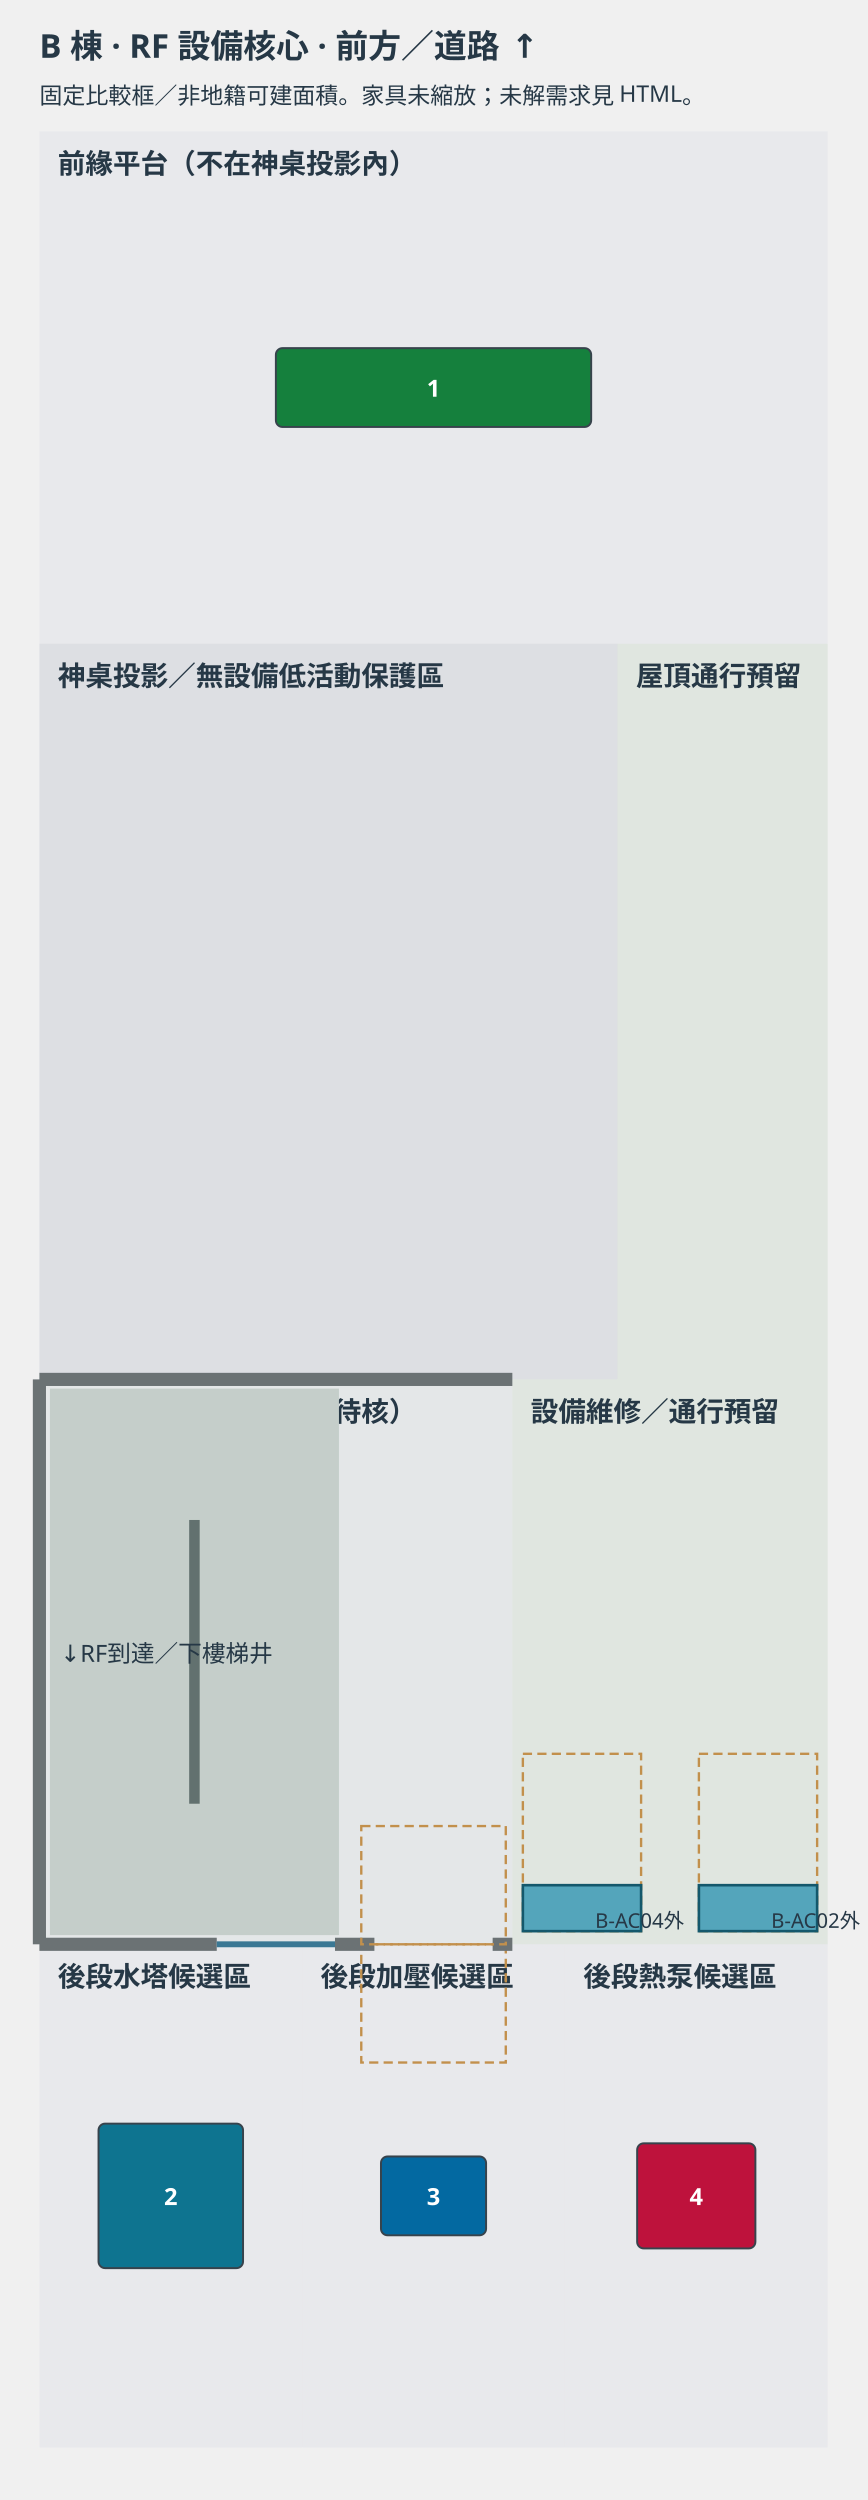
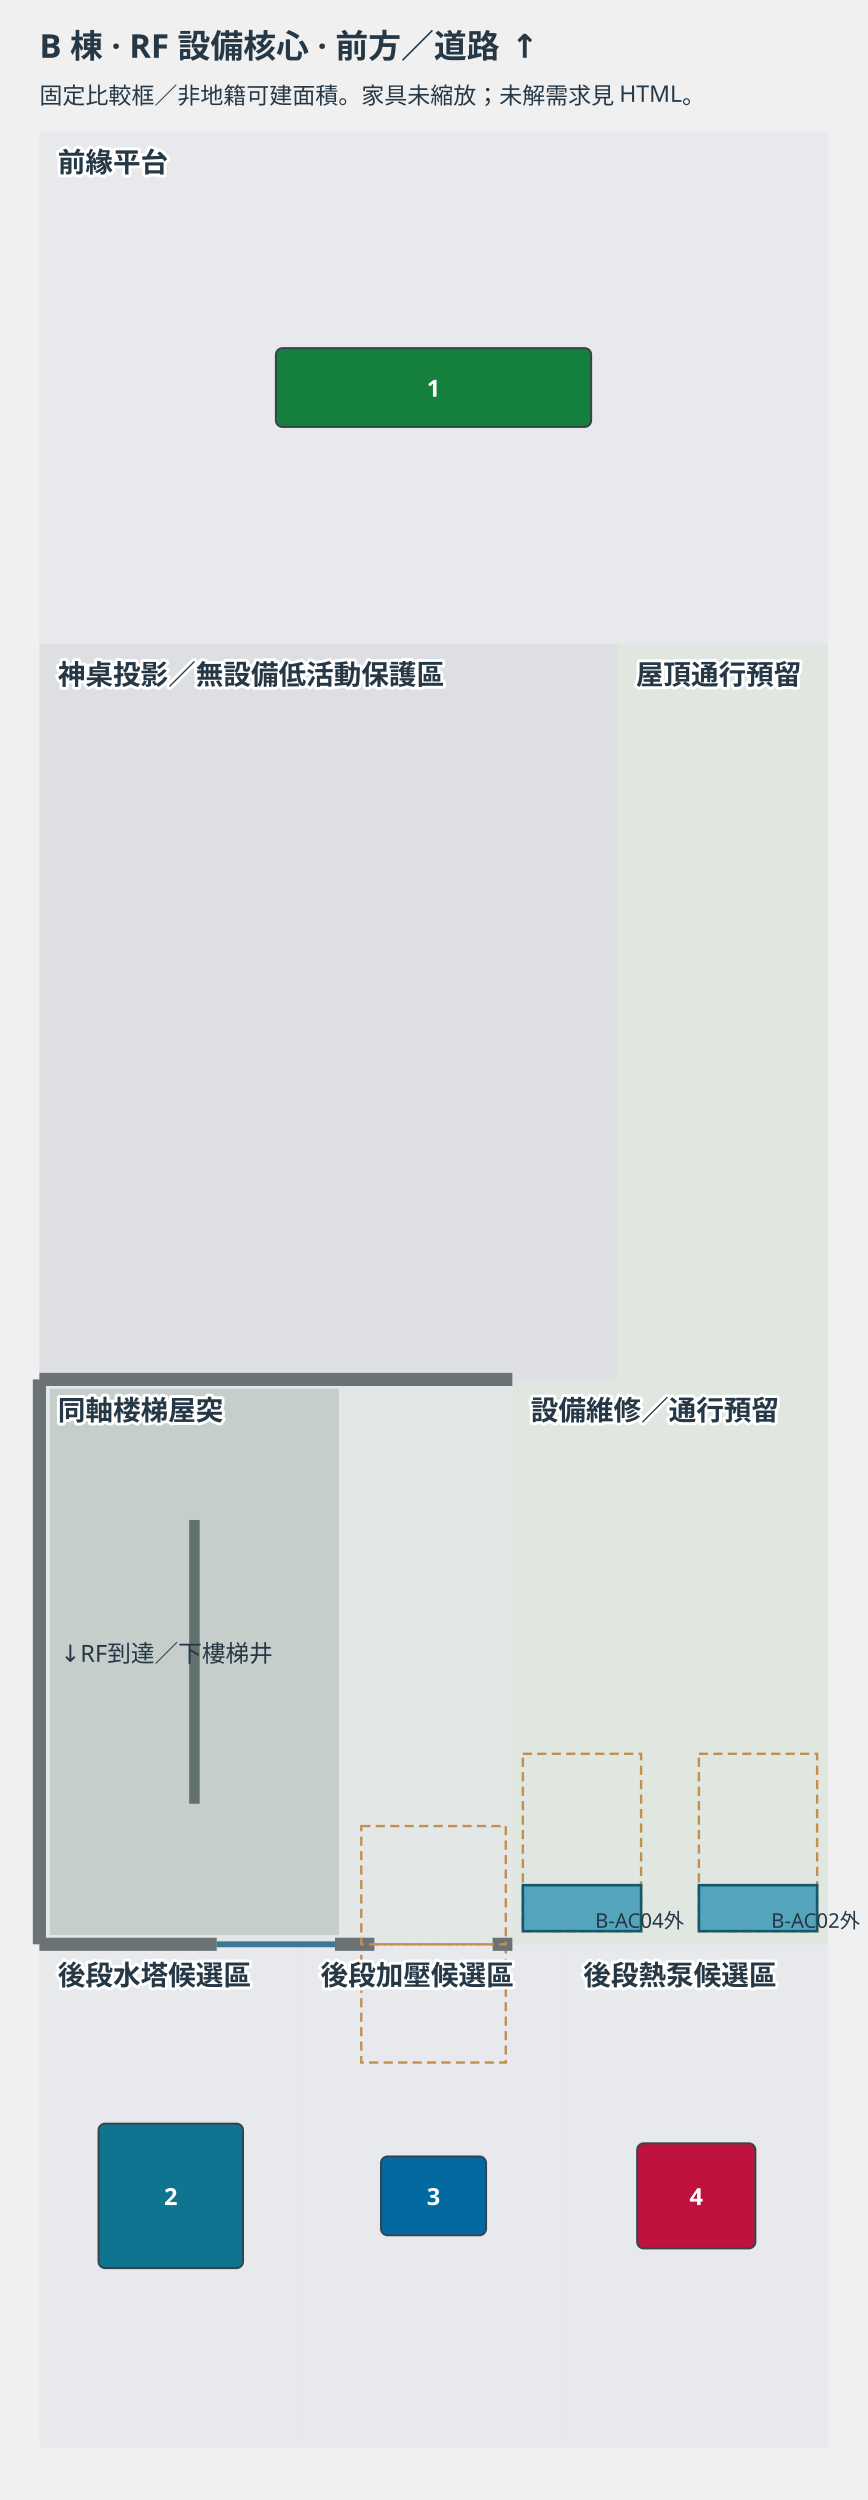
<svg xmlns="http://www.w3.org/2000/svg" viewBox="-300 -1000 6600 19030" role="img" aria-labelledby="plan-title plan-desc" data-schema="house-concept-furniture-plan-v1" data-building="B" data-floor="floor-4" data-geometry-source="tour_mm" data-frontage-study="keep-full-clear">
-   <style>text{font-family:system-ui,sans-serif;fill:#263846} .room-name{font-size:210px;font-weight:600} .item-number{font-size:180px;font-weight:700;fill:#fff;text-anchor:middle} .wall{stroke:#6b7274;stroke-width:100} .allowance{fill:none;stroke:#c2904c;stroke-width:18;stroke-dasharray:70 40} .front-mark{stroke:#24394a;stroke-width:22;fill:none}</style>
+   <style>text{font-family:system-ui,sans-serif;fill:#263846} .room-name{font-size:210px;font-weight:600;paint-order:stroke fill;stroke:#fff;stroke-width:45;stroke-linejoin:round} .item-number{font-size:180px;font-weight:700;fill:#fff;text-anchor:middle} .wall{stroke:#6b7274;stroke-width:100} .allowance{fill:none;stroke:#c2904c;stroke-width:18;stroke-dasharray:70 40} .front-mark{stroke:#24394a;stroke-width:22;fill:none}</style>
  <text x="0" y="-560" font-size="250" font-weight="700">B 棟 · RF 設備核心 · 前方／道路 ↑</text>
  <text x="0" y="-210" font-size="175">固定比較框／非地籍可建面積。家具未縮放；未解需求見 HTML。</text>
  <rect x="0" y="0" width="6000" height="3900" fill="#c3ccd9" fill-opacity="0.18" />
  <rect x="0" y="13800" width="2000" height="3830" fill="#c3ccd9" fill-opacity="0.18" />
  <rect x="2000" y="13800" width="2000" height="3830" fill="#c3ccd9" fill-opacity="0.18" />
  <rect x="4000" y="13800" width="2000" height="3830" fill="#c3ccd9" fill-opacity="0.18" />
  <rect x="0" y="9500" width="3600" height="4300" fill="#b0bec5" fill-opacity="0.18" />
  <rect x="3600" y="9500" width="2400" height="4300" fill="#98b99a" fill-opacity="0.18" />
  <rect x="0" y="3900" width="4400" height="5600" fill="#8a94a8" fill-opacity="0.18" />
  <rect x="4400" y="3900" width="1600" height="5600" fill="#98b99a" fill-opacity="0.18" />
  <g data-room-id="B:floor-4:platform-rf" data-space-group="" data-x-mm="0" data-y-mm="0" data-w-mm="6000" data-h-mm="3900">
-     <a href="../model3d.html#mode=tour&amp;building=B&amp;floor=floor-4&amp;room=B%3Afloor-4%3Aplatform-rf&amp;view=plan" target="_blank">
-       <text x="140" y="320" class="room-name">前緣平台（不在神桌投影內）</text>
-     </a>
    <g data-furniture-id="B:floor-4:platform-rf:furniture:clothes-rack" data-status="planning-not-measured" data-center-x-mm="3000.0" data-center-y-mm="1950.0" data-width-mm="2400.0" data-depth-mm="600.0" data-height-mm="1900.0" data-rotation-deg="0.0" data-mount-height-mm="0.0" data-wall-anchor="" transform="translate(3000.0 1950.0) rotate(-0.0)">
      <rect x="-1200.0" y="-300.0" width="2400.0" height="600.0" rx="50" fill="#15803d" stroke="#37434c" stroke-width="15" />
      <text x="0" y="70" transform="rotate(0.0)" class="item-number">1</text>
    </g>
  </g>
  <g data-room-id="B:floor-4:tank-rf" data-space-group="" data-x-mm="0" data-y-mm="13800" data-w-mm="2000" data-h-mm="3830">
-     <a href="../model3d.html#mode=tour&amp;building=B&amp;floor=floor-4&amp;room=B%3Afloor-4%3Atank-rf&amp;view=plan" target="_blank">
-       <text x="140" y="14120" class="room-name">後段水塔候選區</text>
-     </a>
    <g data-furniture-id="B:floor-4:tank-rf:furniture:water-tank" data-status="planning-not-measured" data-center-x-mm="1000.0" data-center-y-mm="15715.0" data-width-mm="1100.0" data-depth-mm="1100.0" data-height-mm="1500.0" data-rotation-deg="0.0" data-mount-height-mm="0.0" data-wall-anchor="" transform="translate(1000.0 15715.0) rotate(-0.0)">
      <rect x="-550.0" y="-550.0" width="1100.0" height="1100.0" rx="50" fill="#0e7490" stroke="#37434c" stroke-width="15" />
      <text x="0" y="70" transform="rotate(0.0)" class="item-number">2</text>
    </g>
  </g>
  <g data-room-id="B:floor-4:pump-rf" data-space-group="" data-x-mm="2000" data-y-mm="13800" data-w-mm="2000" data-h-mm="3830">
-     <a href="../model3d.html#mode=tour&amp;building=B&amp;floor=floor-4&amp;room=B%3Afloor-4%3Apump-rf&amp;view=plan" target="_blank">
-       <text x="2140" y="14120" class="room-name">後段加壓候選區</text>
-     </a>
    <rect x="2450.0" y="13800.0" width="1100.0" height="900.0" data-reserved="door-approach" class="allowance" />
    <g data-furniture-id="B:floor-4:pump-rf:furniture:pressure-pump" data-status="planning-not-measured" data-center-x-mm="3000.0" data-center-y-mm="15715.0" data-width-mm="800.0" data-depth-mm="600.0" data-height-mm="900.0" data-rotation-deg="0.0" data-mount-height-mm="0.0" data-wall-anchor="" transform="translate(3000.0 15715.0) rotate(-0.0)">
      <rect x="-400.0" y="-300.0" width="800.0" height="600.0" rx="50" fill="#0369a1" stroke="#37434c" stroke-width="15" />
      <text x="0" y="70" transform="rotate(0.0)" class="item-number">3</text>
    </g>
  </g>
  <g data-room-id="B:floor-4:hotwater-rf" data-space-group="" data-x-mm="4000" data-y-mm="13800" data-w-mm="2000" data-h-mm="3830">
-     <a href="../model3d.html#mode=tour&amp;building=B&amp;floor=floor-4&amp;room=B%3Afloor-4%3Ahotwater-rf&amp;view=plan" target="_blank">
-       <text x="4140" y="14120" class="room-name">後段熱泵候選區</text>
-     </a>
    <g data-furniture-id="B:floor-4:hotwater-rf:furniture:heat-pump" data-status="planning-not-measured" data-center-x-mm="5000.0" data-center-y-mm="15715.0" data-width-mm="900.0" data-depth-mm="800.0" data-height-mm="1600.0" data-rotation-deg="0.0" data-mount-height-mm="0.0" data-wall-anchor="" transform="translate(5000.0 15715.0) rotate(-0.0)">
      <rect x="-450.0" y="-400.0" width="900.0" height="800.0" rx="50" fill="#be123c" stroke="#37434c" stroke-width="15" />
      <text x="0" y="70" transform="rotate(0.0)" class="item-number">4</text>
    </g>
  </g>
  <g data-room-id="B:floor-4:stairRF" data-space-group="" data-x-mm="0" data-y-mm="9500" data-w-mm="3600" data-h-mm="4300">
-     <a href="../model3d.html#mode=tour&amp;building=B&amp;floor=floor-4&amp;room=B%3Afloor-4%3AstairRF&amp;view=plan" target="_blank">
-       <text x="140" y="9820" class="room-name">同軸楼梯屋突（合法性待核）</text>
-     </a>
    <line x1="0" x2="3600" y1="9500" y2="9500" stroke="#6b7274" stroke-width="100" data-wall-face="front" />
    <line x1="0" x2="1350.0" y1="13800" y2="13800" stroke="#6b7274" stroke-width="100" data-wall-face="rear" />
    <line x1="2250.0" x2="2549.999" y1="13800" y2="13800" stroke="#6b7274" stroke-width="100" data-wall-face="rear" />
    <line x1="3449.999" x2="3600" y1="13800" y2="13800" stroke="#6b7274" stroke-width="100" data-wall-face="rear" />
    <line x1="1350.0" x2="2250.0" y1="13800" y2="13800" stroke="#3b7894" stroke-width="45" data-wall-face="rear" />
    <line x1="0" x2="0" y1="9500" y2="13800" stroke="#6b7274" stroke-width="100" data-wall-face="left" />
    <rect x="2450.0" y="12900.0" width="1100.0" height="900.0" data-reserved="door-approach" class="allowance" />
    <rect x="80" y="9570" width="2200" height="4160" fill="#c5ceca" data-stairs="roof-arrival-not-verified" />
    <line x1="1180.0" x2="1180.0" y1="10570" y2="12730" stroke="#62716f" stroke-width="80" />
    <text x="160" y="11650.0" font-size="180">↓RF到達／下樓梯井</text>
  </g>
  <g data-room-id="B:floor-4:service-rf" data-space-group="" data-x-mm="3600" data-y-mm="9500" data-w-mm="2400" data-h-mm="4300">
-     <a href="../model3d.html#mode=tour&amp;building=B&amp;floor=floor-4&amp;room=B%3Afloor-4%3Aservice-rf&amp;view=plan" target="_blank">
-       <text x="3740" y="9820" class="room-name">設備維修／通行預留</text>
-     </a>
    <rect x="5020.0" y="12350" width="900.0" height="1350" data-reserved="hvac-service" class="allowance" />
    <rect x="3680.0" y="12350" width="900.0" height="1350" data-reserved="hvac-service" class="allowance" />
-     <rect x="5020.0" y="13350.0" width="900" height="350" fill="#54a5bb" stroke="#14586c" stroke-width="20" data-hvac-id="B-AC02" data-hvac-type="outdoor" />
-     <text x="5570.0" y="13675" font-size="155">B-AC02外</text>
-     <rect x="3680.0" y="13350.0" width="900" height="350" fill="#54a5bb" stroke="#14586c" stroke-width="20" data-hvac-id="B-AC04" data-hvac-type="outdoor" />
-     <text x="4230.0" y="13675" font-size="155">B-AC04外</text>
+     <rect x="5020.0" y="13350.0" width="900.0" height="350.0" fill="#54a5bb" stroke="#14586c" stroke-width="20" data-hvac-id="B-AC02" data-hvac-type="outdoor" />
+     <text x="5570.0" y="13675" font-size="155" data-hvac-label-id="B-AC02" data-hvac-label-type="outdoor">B-AC02外</text>
+     <rect x="3680.0" y="13350.0" width="900.0" height="350.0" fill="#54a5bb" stroke="#14586c" stroke-width="20" data-hvac-id="B-AC04" data-hvac-type="outdoor" />
+     <text x="4230.0" y="13675" font-size="155" data-hvac-label-id="B-AC04" data-hvac-label-type="outdoor">B-AC04外</text>
  </g>
-   <g data-room-id="B:floor-4:shrine-buffer-rf" data-space-group="" data-x-mm="0" data-y-mm="3900" data-w-mm="4400" data-h-mm="5600">
-     <a href="../model3d.html#mode=tour&amp;building=B&amp;floor=floor-4&amp;room=B%3Afloor-4%3Ashrine-buffer-rf&amp;view=plan" target="_blank">
-       <text x="140" y="4220" class="room-name">神桌投影／無設備低活動保護區</text>
+   <g data-room-id="B:floor-4:shrine-buffer-rf" data-space-group="" data-x-mm="0" data-y-mm="3900" data-w-mm="4400" data-h-mm="5600" />
+   <g data-room-id="B:floor-4:front-hall" data-space-group="" data-x-mm="4400" data-y-mm="3900" data-w-mm="1600" data-h-mm="5600" />
+   <g data-plan-labels="room-names">
+     <a href="../model3d.html#mode=tour&amp;building=B&amp;floor=floor-4&amp;room=B%3Afloor-4%3Aplatform-rf&amp;view=plan" target="_blank" data-label-room-id="B:floor-4:platform-rf" data-full-name="前緣平台（不在神桌投影內）" data-x-mm="80" data-y-mm="80" data-w-mm="960" data-h-mm="320" data-furniture-overlap="false" data-hvac-overlap="false">
+       <text x="140" y="310" class="room-name">
+         <tspan x="140" dy="0">前緣平台</tspan>
+       </text>
    </a>
-   </g>
-   <g data-room-id="B:floor-4:front-hall" data-space-group="" data-x-mm="4400" data-y-mm="3900" data-w-mm="1600" data-h-mm="5600">
-     <a href="../model3d.html#mode=tour&amp;building=B&amp;floor=floor-4&amp;room=B%3Afloor-4%3Afront-hall&amp;view=plan" target="_blank">
-       <text x="4540" y="4220" class="room-name">屋頂通行預留</text>
+     <a href="../model3d.html#mode=tour&amp;building=B&amp;floor=floor-4&amp;room=B%3Afloor-4%3Atank-rf&amp;view=plan" target="_blank" data-label-room-id="B:floor-4:tank-rf" data-full-name="後段水塔候選區" data-x-mm="80" data-y-mm="13880" data-w-mm="1590" data-h-mm="320" data-furniture-overlap="false" data-hvac-overlap="false">
+       <text x="140" y="14110" class="room-name">
+         <tspan x="140" dy="0">後段水塔候選區</tspan>
+       </text>
+     </a>
+     <a href="../model3d.html#mode=tour&amp;building=B&amp;floor=floor-4&amp;room=B%3Afloor-4%3Apump-rf&amp;view=plan" target="_blank" data-label-room-id="B:floor-4:pump-rf" data-full-name="後段加壓候選區" data-x-mm="2080" data-y-mm="13880" data-w-mm="1590" data-h-mm="320" data-furniture-overlap="false" data-hvac-overlap="false">
+       <text x="2140" y="14110" class="room-name">
+         <tspan x="2140" dy="0">後段加壓候選區</tspan>
+       </text>
+     </a>
+     <a href="../model3d.html#mode=tour&amp;building=B&amp;floor=floor-4&amp;room=B%3Afloor-4%3Ahotwater-rf&amp;view=plan" target="_blank" data-label-room-id="B:floor-4:hotwater-rf" data-full-name="後段熱泵候選區" data-x-mm="4080" data-y-mm="13880" data-w-mm="1590" data-h-mm="320" data-furniture-overlap="false" data-hvac-overlap="false">
+       <text x="4140" y="14110" class="room-name">
+         <tspan x="4140" dy="0">後段熱泵候選區</tspan>
+       </text>
+     </a>
+     <a href="../model3d.html#mode=tour&amp;building=B&amp;floor=floor-4&amp;room=B%3Afloor-4%3AstairRF&amp;view=plan" target="_blank" data-label-room-id="B:floor-4:stairRF" data-full-name="同軸楼梯屋突（合法性待核）" data-x-mm="80" data-y-mm="9580" data-w-mm="1380" data-h-mm="320" data-furniture-overlap="true" data-hvac-overlap="false">
+       <text x="140" y="9810" class="room-name">
+         <tspan x="140" dy="0">同軸楼梯屋突</tspan>
+       </text>
+     </a>
+     <a href="../model3d.html#mode=tour&amp;building=B&amp;floor=floor-4&amp;room=B%3Afloor-4%3Aservice-rf&amp;view=plan" target="_blank" data-label-room-id="B:floor-4:service-rf" data-full-name="設備維修／通行預留" data-x-mm="3680" data-y-mm="9580" data-w-mm="2010" data-h-mm="320" data-furniture-overlap="false" data-hvac-overlap="false">
+       <text x="3740" y="9810" class="room-name">
+         <tspan x="3740" dy="0">設備維修／通行預留</tspan>
+       </text>
+     </a>
+     <a href="../model3d.html#mode=tour&amp;building=B&amp;floor=floor-4&amp;room=B%3Afloor-4%3Ashrine-buffer-rf&amp;view=plan" target="_blank" data-label-room-id="B:floor-4:shrine-buffer-rf" data-full-name="神桌投影／無設備低活動保護區" data-x-mm="80" data-y-mm="3980" data-w-mm="3060" data-h-mm="320" data-furniture-overlap="false" data-hvac-overlap="false">
+       <text x="140" y="4210" class="room-name">
+         <tspan x="140" dy="0">神桌投影／無設備低活動保護區</tspan>
+       </text>
+     </a>
+     <a href="../model3d.html#mode=tour&amp;building=B&amp;floor=floor-4&amp;room=B%3Afloor-4%3Afront-hall&amp;view=plan" target="_blank" data-label-room-id="B:floor-4:front-hall" data-full-name="屋頂通行預留" data-x-mm="4480" data-y-mm="3980" data-w-mm="1380" data-h-mm="320" data-furniture-overlap="false" data-hvac-overlap="false">
+       <text x="4540" y="4210" class="room-name">
+         <tspan x="4540" dy="0">屋頂通行預留</tspan>
+       </text>
    </a>
  </g>
</svg>
